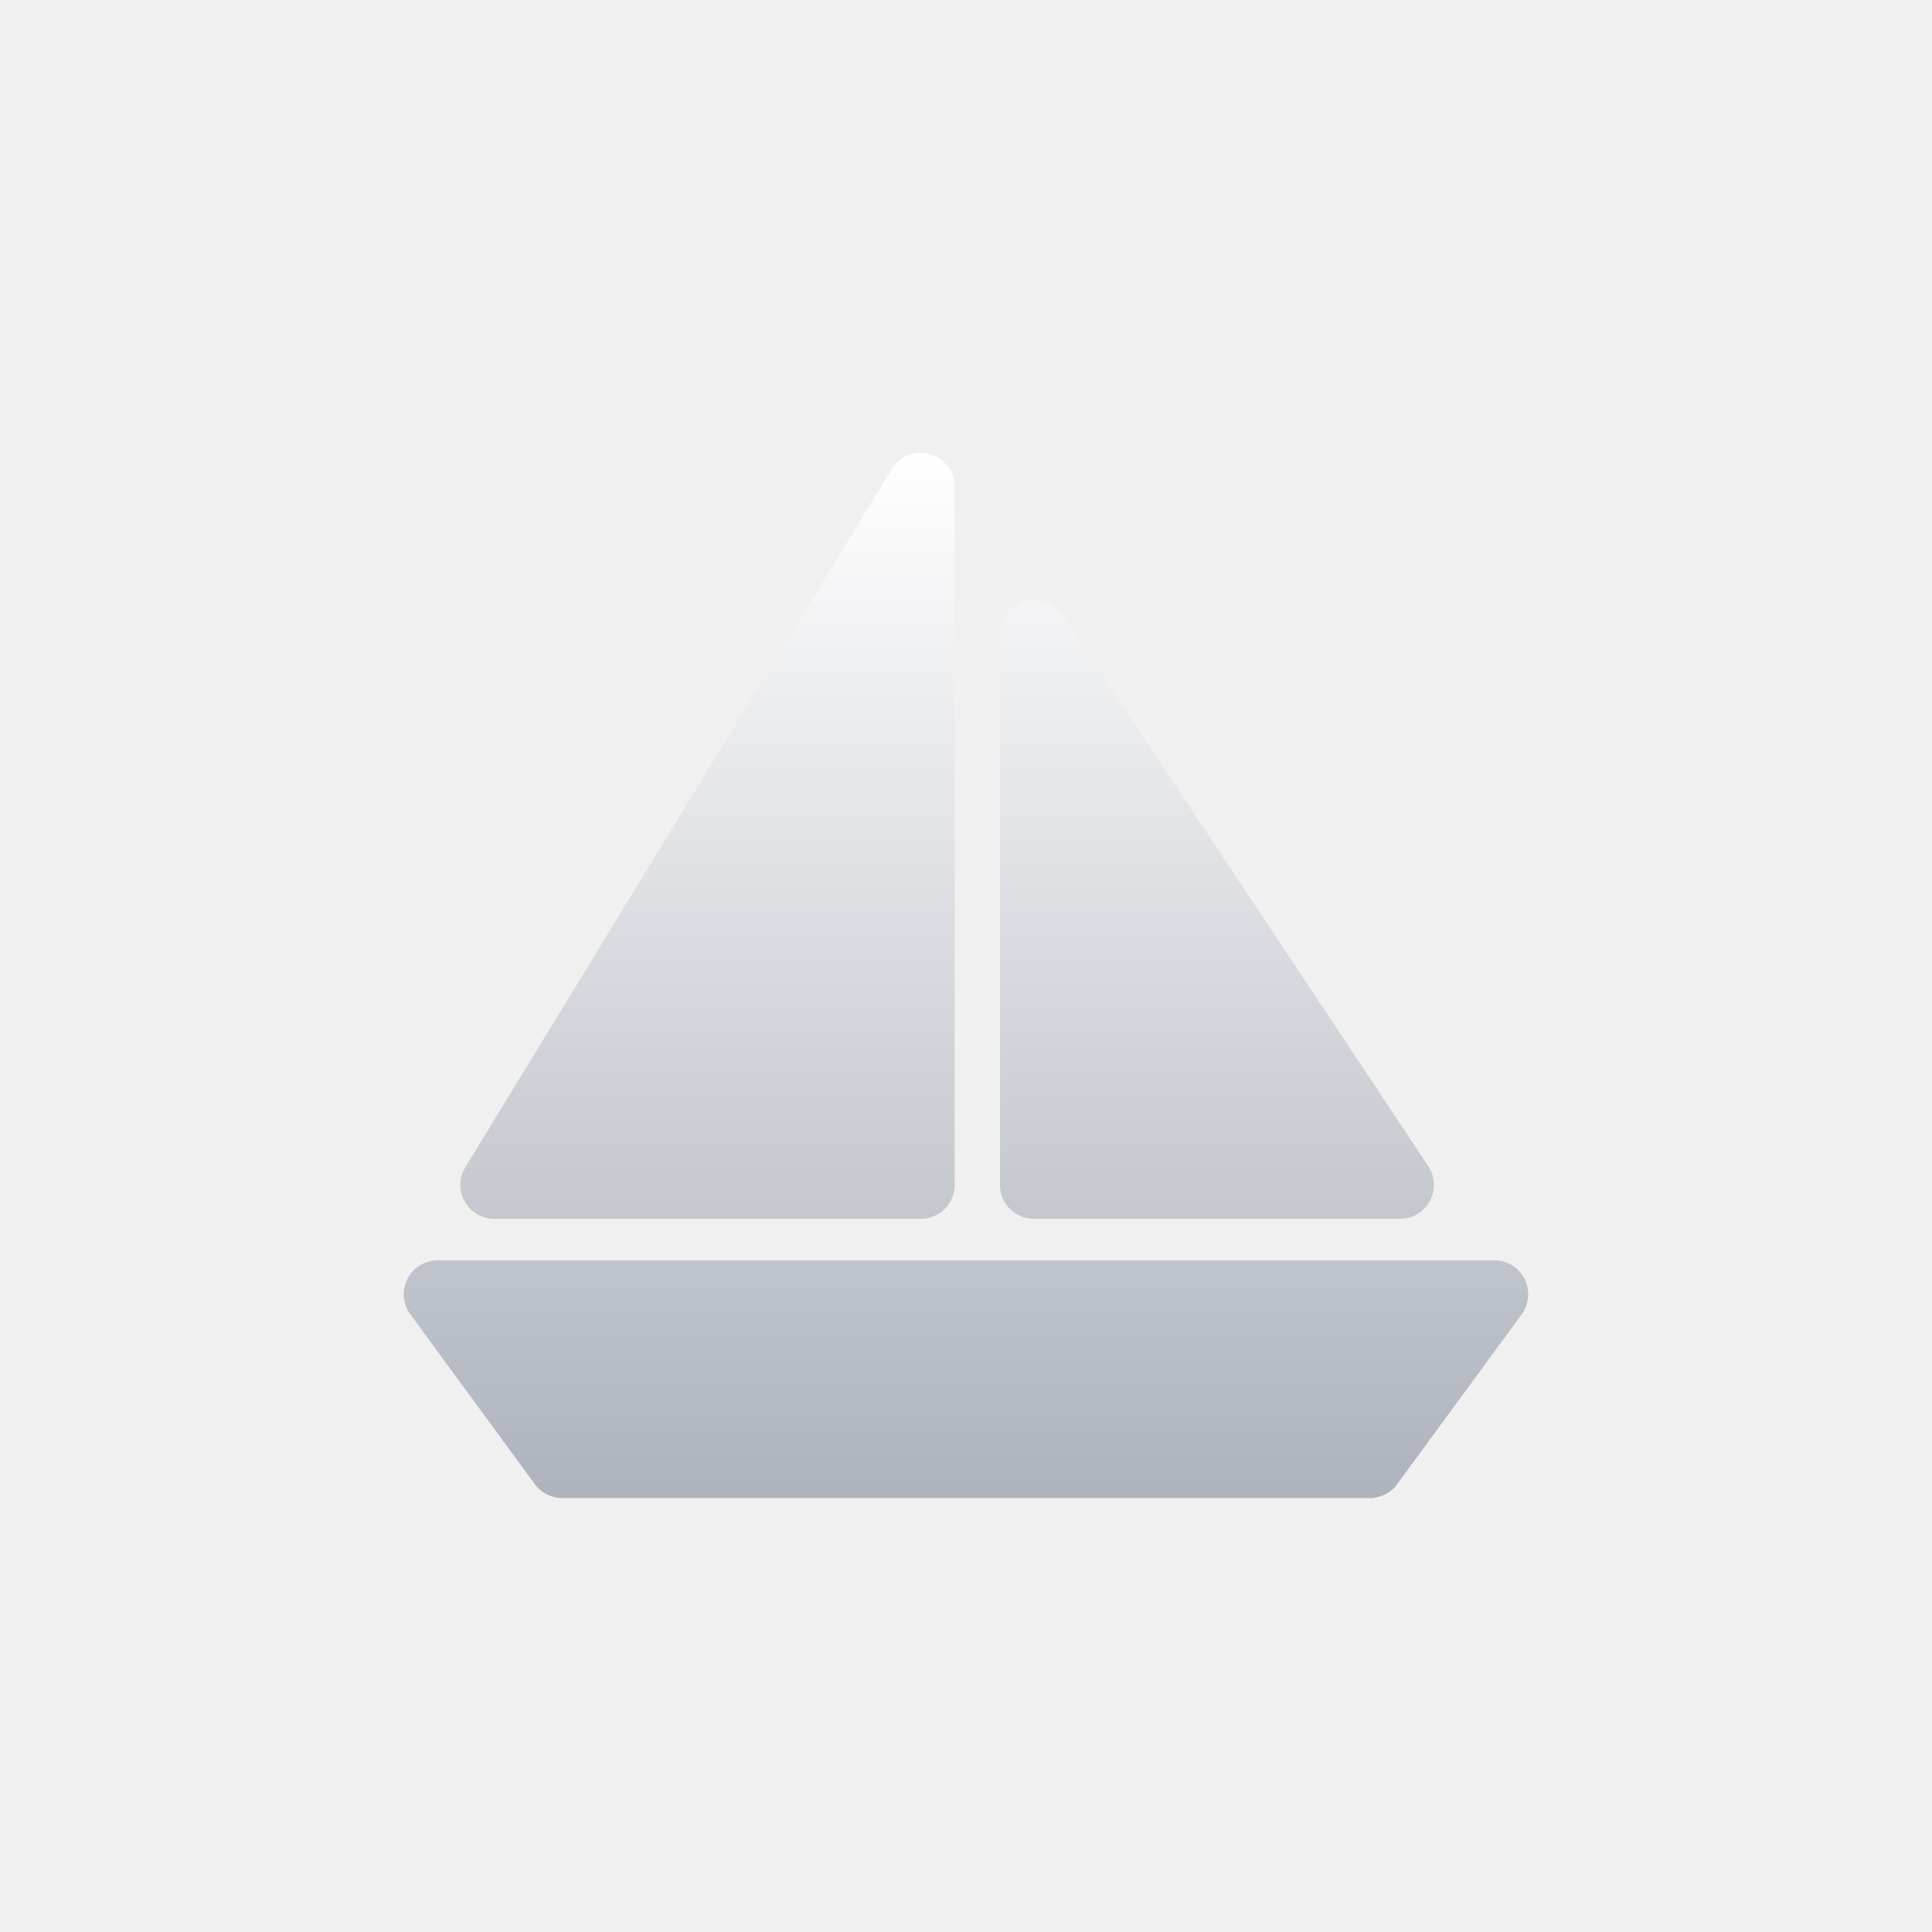
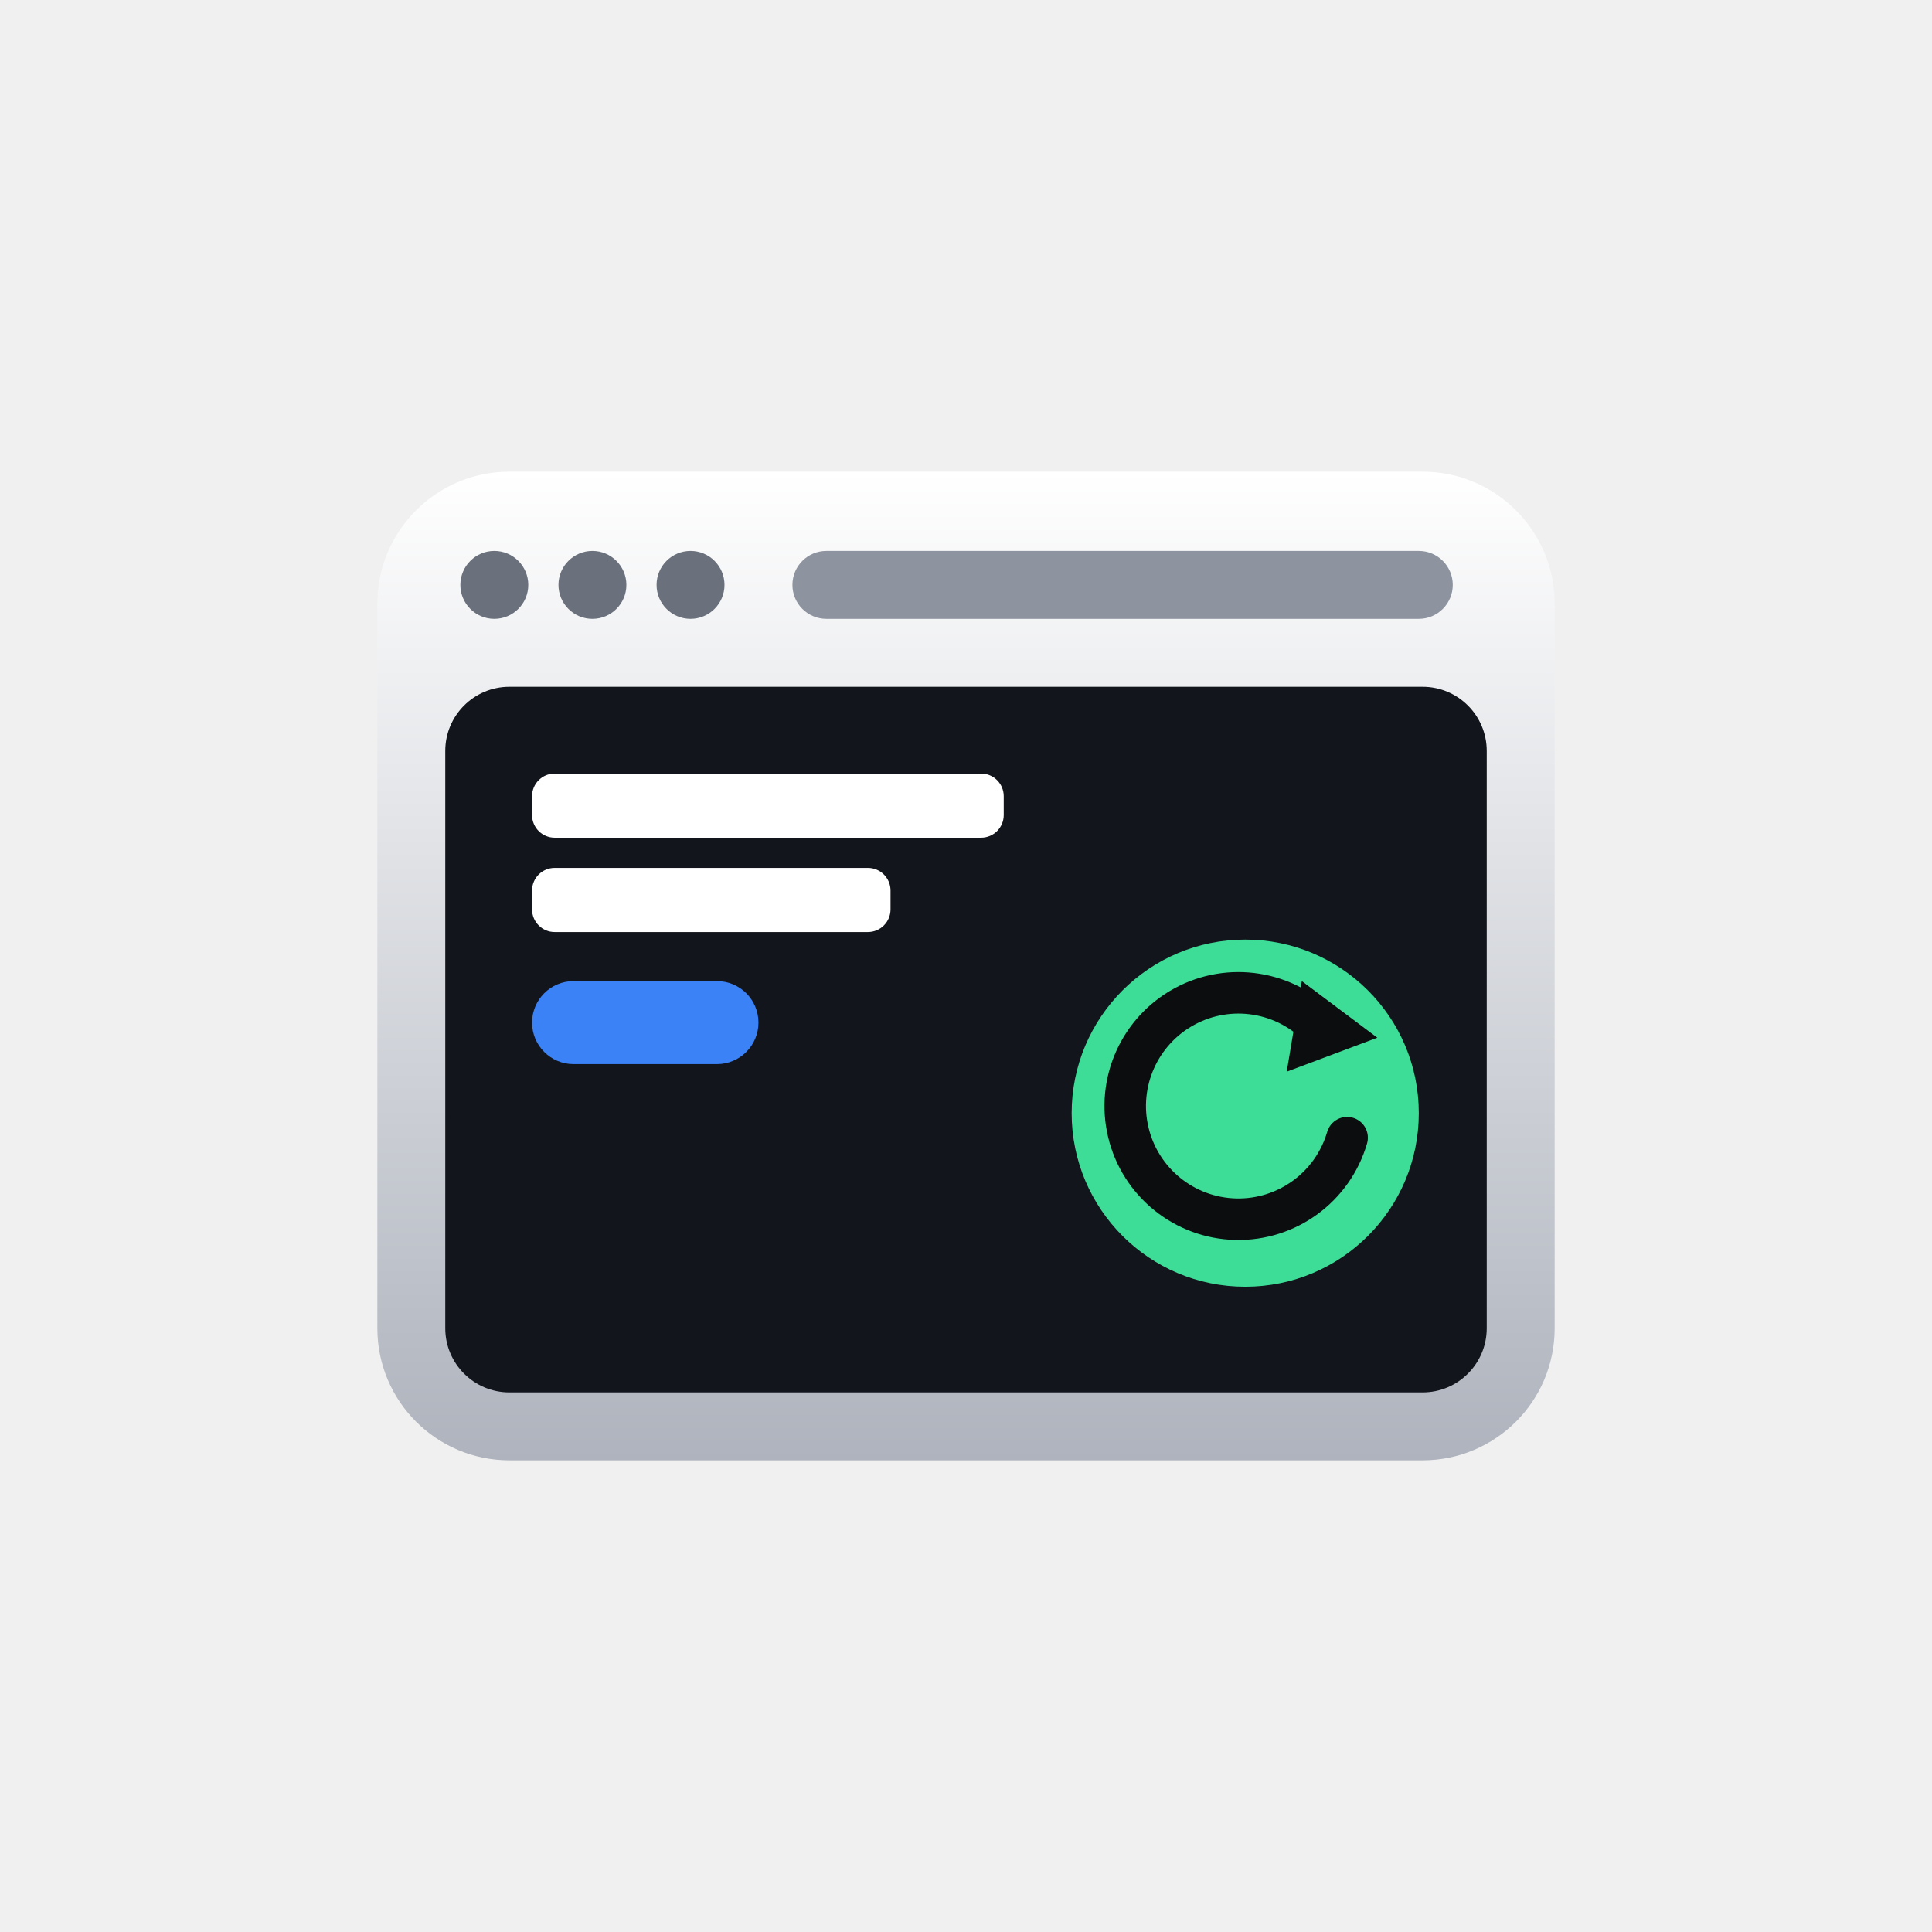
<svg xmlns="http://www.w3.org/2000/svg" viewBox="0 0 1024 1024" width="1024" height="1024">
  <defs>
-     <linearGradient id="ink" gradientUnits="userSpaceOnUse" x1="0" y1="240" x2="0" y2="790">
+     <linearGradient id="ink" gradientUnits="userSpaceOnUse" x1="0" y1="250" x2="0" y2="774">
      <stop stop-color="#FFFFFF" />
      <stop offset="1" stop-color="#AEB3BD" />
    </linearGradient>
  </defs>
-   <g fill="url(#ink)" stroke="url(#ink)" stroke-width="36" stroke-linejoin="round" stroke-linecap="round">
-     <path d="M488 258 L488 628 L262 628 Z" />
-     <path d="M548 336 L548 628 L742 628 Z" />
-     <path d="M232 686 H792 L726 776 H298 Z" />
+   <rect x="200" y="250" width="624" height="524" rx="70" fill="url(#ink)" />
+   <g fill="#6B717C">
+     <circle cx="262" cy="310" r="18" />
+     <circle cx="314" cy="310" r="18" />
+     <circle cx="366" cy="310" r="18" />
  </g>
+   <rect x="420" y="292" width="350" height="36" rx="18" fill="#8E949F" />
+   <rect x="236" y="364" width="552" height="374" rx="34" fill="#12151B" />
+   <rect x="282" y="410" width="250" height="34" rx="12" fill="#FFFFFF" />
+   <rect x="282" y="460" width="190" height="34" rx="12" fill="#FFFFFF" />
+   <rect x="282" y="520" width="120" height="44" rx="22" fill="#3B82F6" />
+   <circle cx="660" cy="590" r="92" fill="#3DDC97" />
+   <path d="M700 545 a60 60 0 1 0 14 58" fill="none" stroke="#0B0D0F" stroke-width="22" stroke-linecap="round" />
+   <path d="M690 520 l40 30 l-48 18 Z" fill="#0B0D0F" />
</svg>
